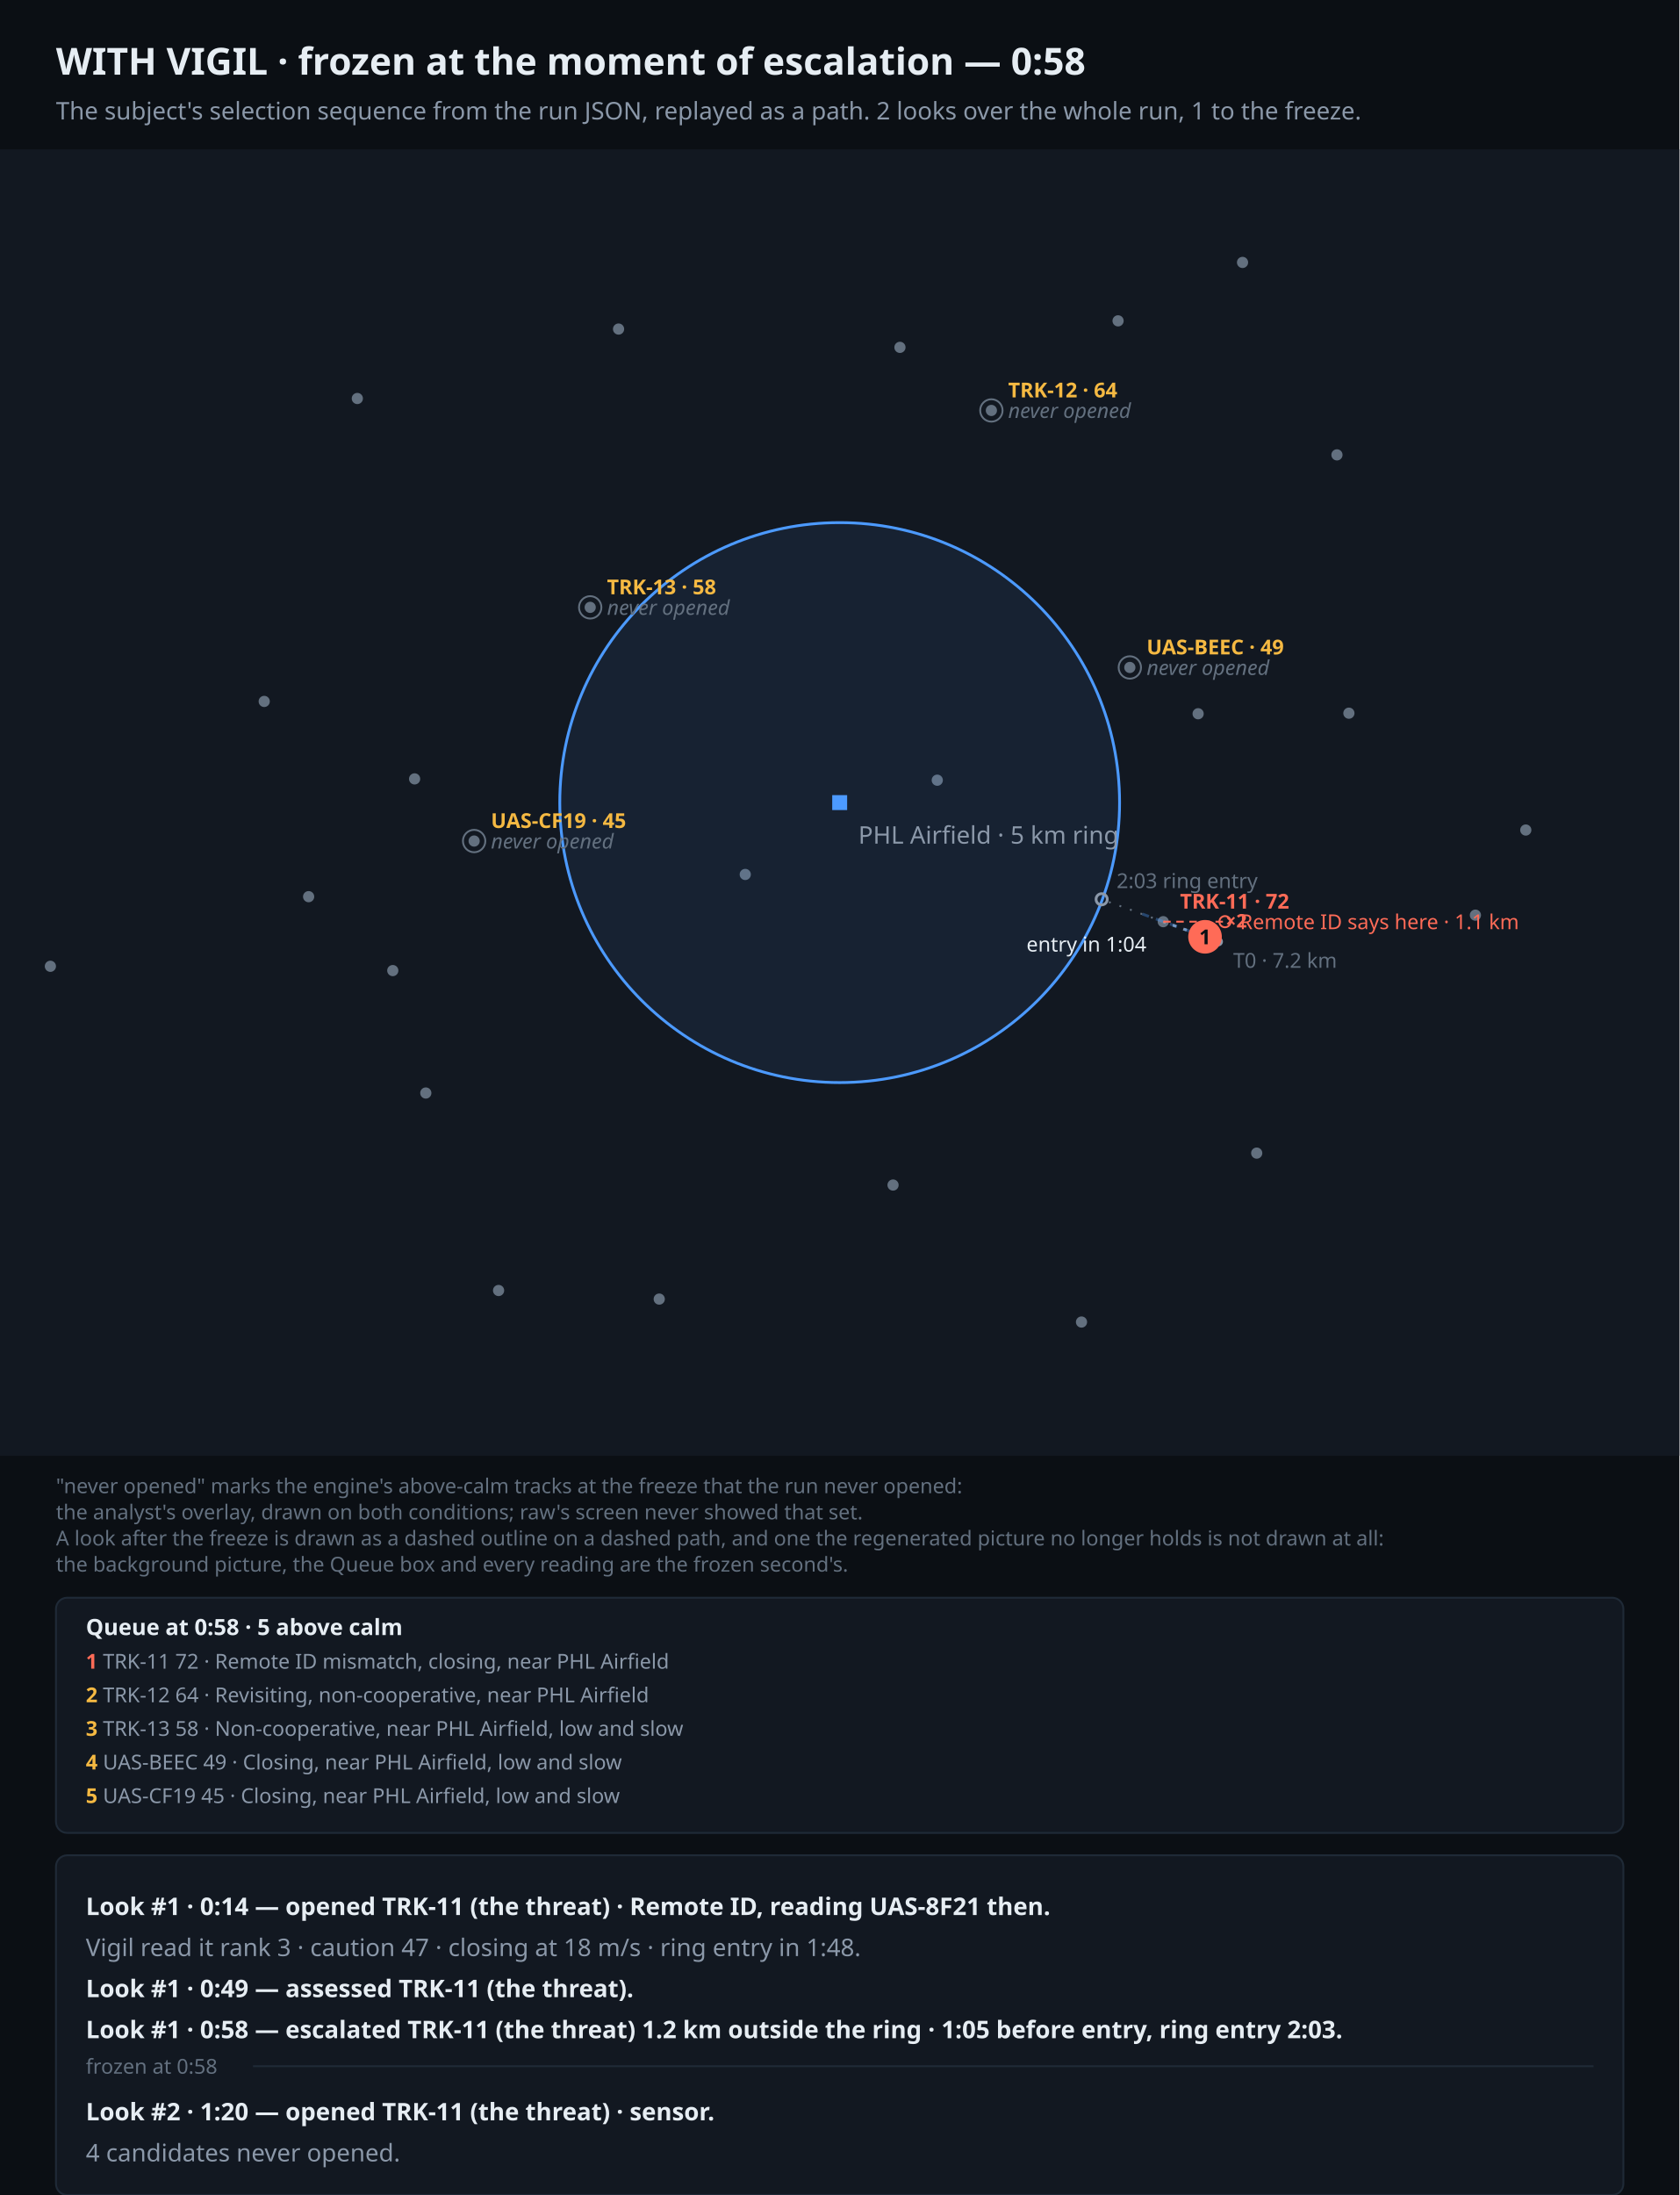
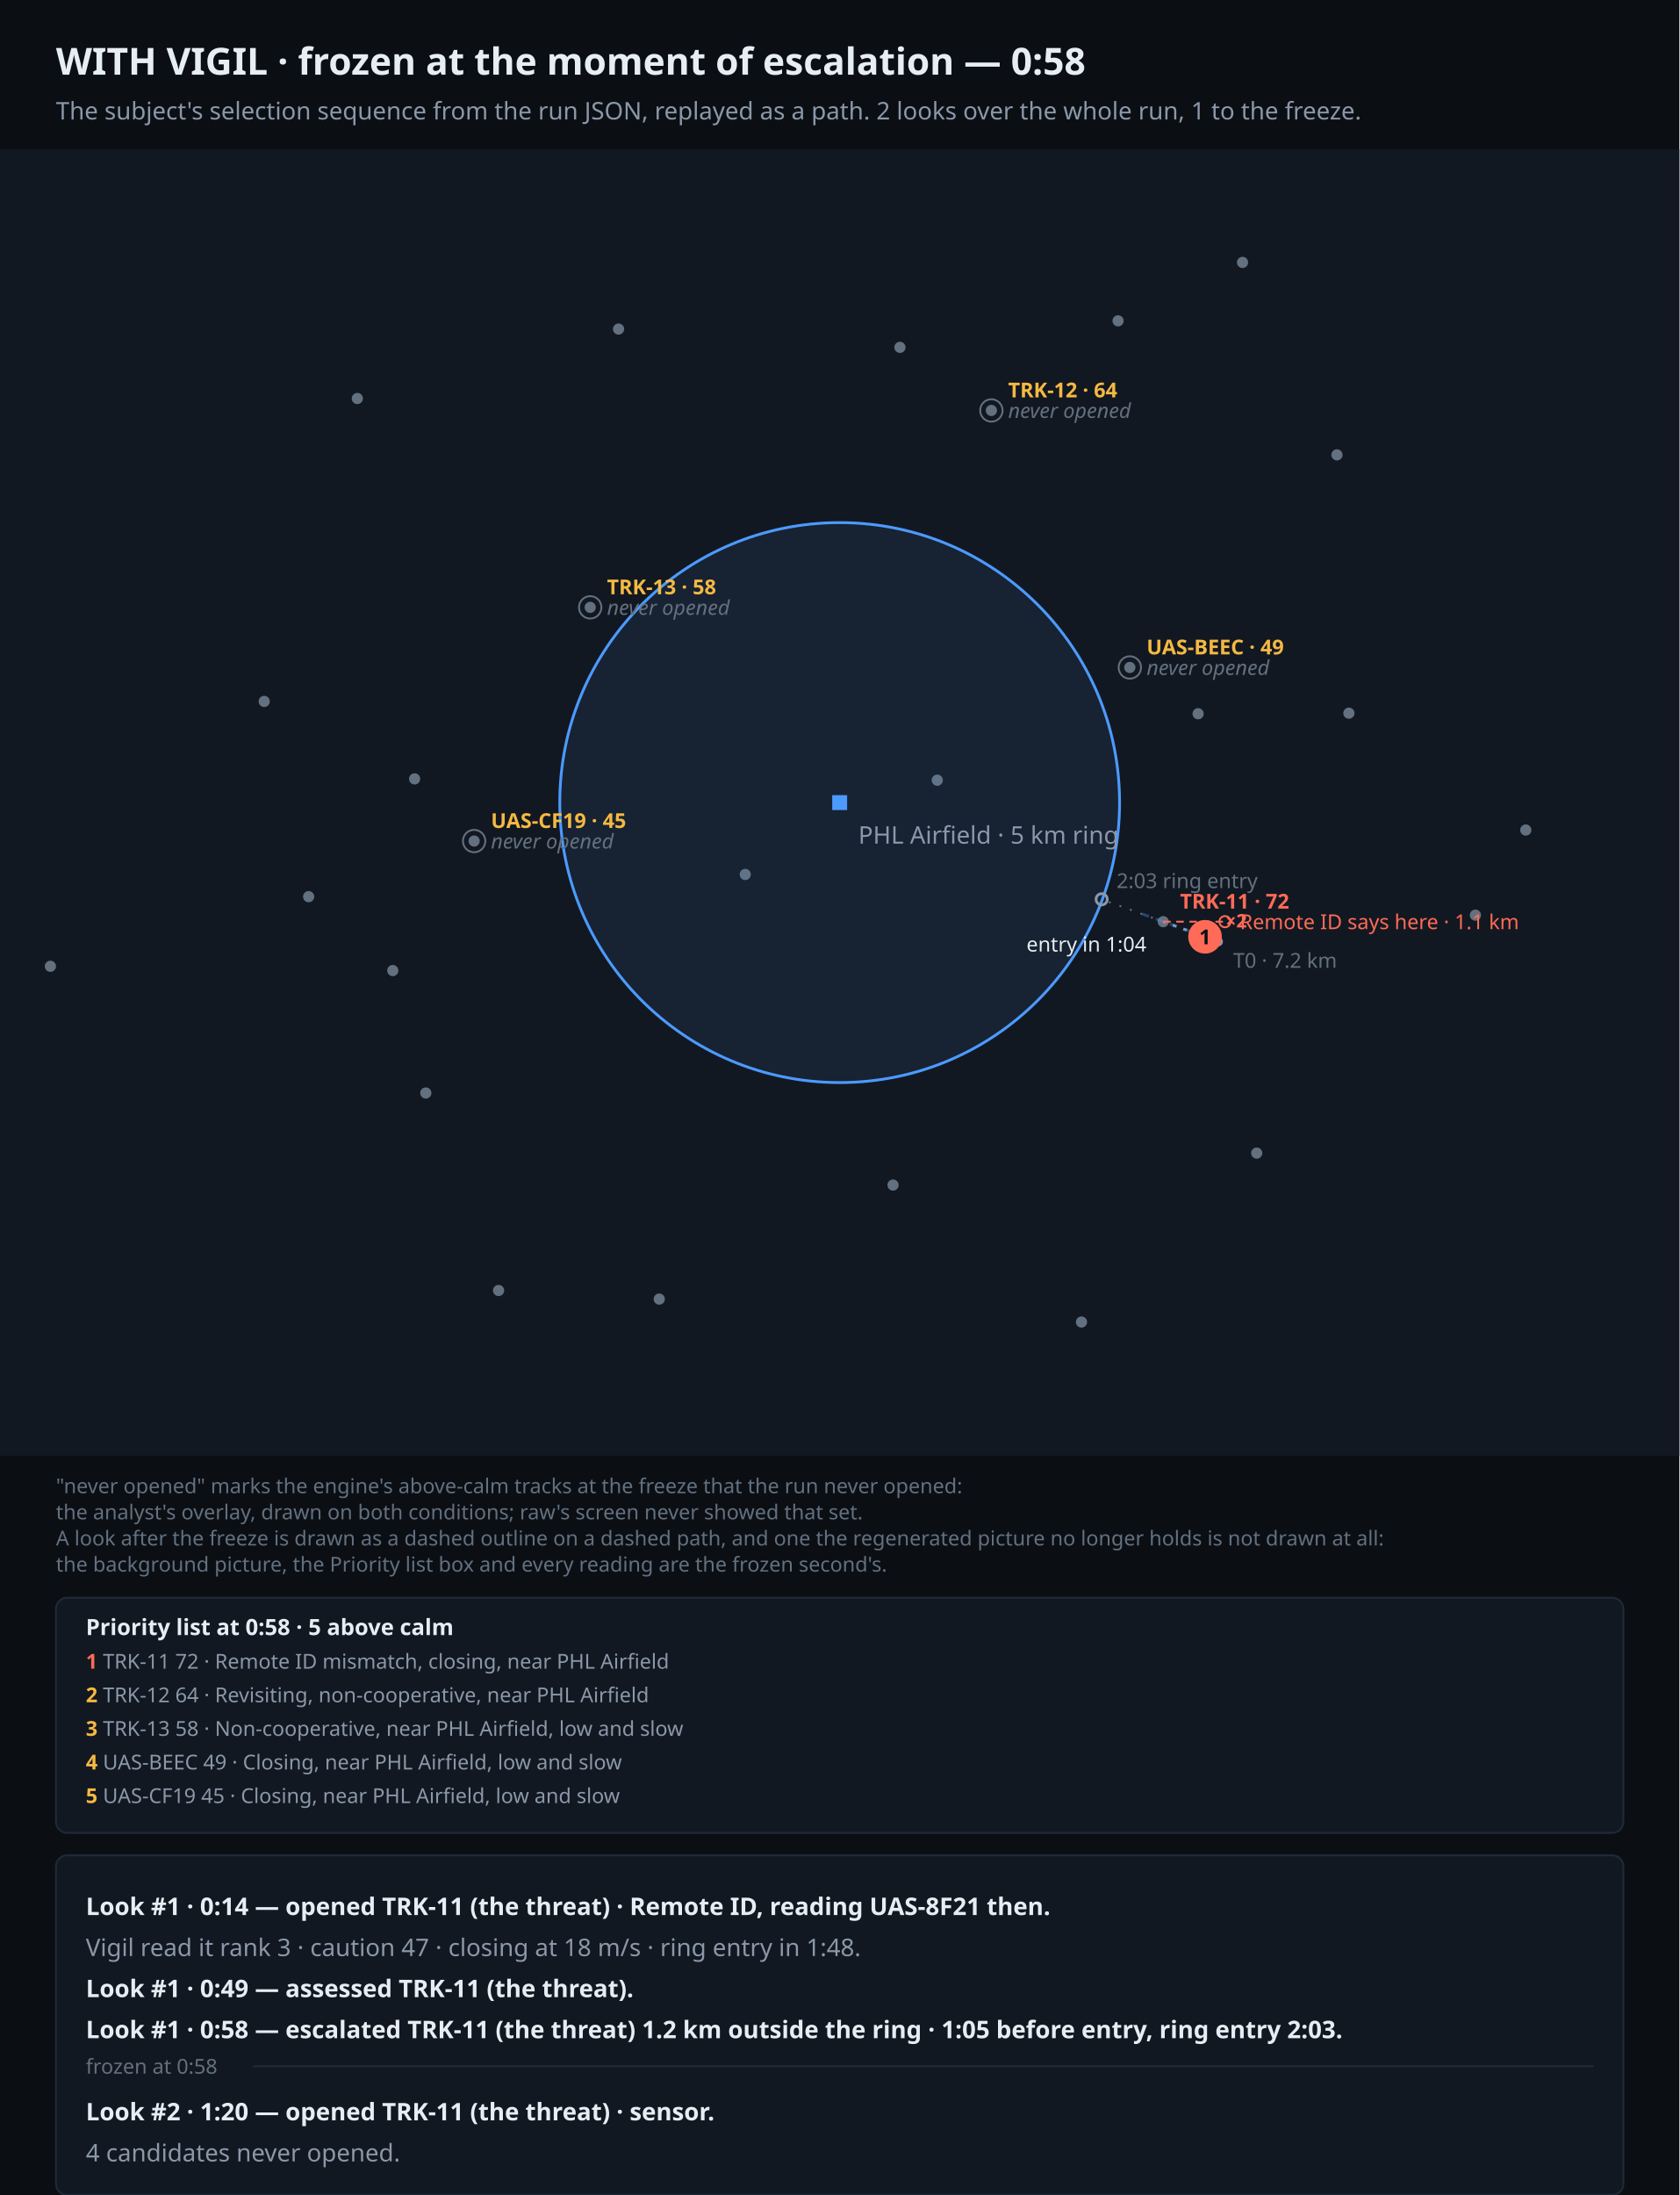
<svg xmlns="http://www.w3.org/2000/svg" width="900" height="1176" viewBox="0 0 900 1176" data-subject="S04" data-scenario="02b" data-mode="vigil" data-run="1">
  <rect width="900" height="1176" fill="#0b0f14" />
  <text x="30" y="40" font-family="system-ui, sans-serif" class="title" font-size="20" font-weight="700" fill="#e6edf3">WITH VIGIL · frozen at the moment of escalation — 0:58</text>
  <text x="30" y="64" font-family="system-ui, sans-serif" class="subtitle" font-size="13" fill="#8b98a9">The subject's selection sequence from the run JSON, replayed as a path. 2 looks over the whole run, 1 to the freeze.</text>
  <defs>
    <clipPath id="panel">
      <rect x="0" y="0" width="900" height="700" />
    </clipPath>
  </defs>
  <g class="map" transform="translate(0 80)" clip-path="url(#panel)">
    <rect width="900" height="700" fill="#121821" />
    <circle class="track" data-id="adsb-a33716" cx="502.3" cy="338" r="3" fill="#63707f" />
    <circle class="track" data-id="adsb-a3b796" cx="210.5" cy="440" r="3" fill="#63707f" />
    <circle class="track" data-id="adsb-a43667" cx="399.4" cy="388.5" r="3" fill="#63707f" />
    <circle class="track" data-id="adsb-a7c7f2" cx="817.7" cy="364.7" r="3" fill="#63707f" />
    <circle class="track" data-id="adsb-a8021b" cx="642.1" cy="302.4" r="3" fill="#63707f" />
    <circle class="track" data-id="adsb-aa08fb" cx="665.9" cy="60.6" r="3" fill="#63707f" />
    <circle class="track" data-id="inject-11" cx="623.4" cy="413.8" r="3" fill="#63707f" />
    <circle class="track" data-id="inject-12" cx="531.3" cy="139.9" r="3" fill="#63707f" />
    <circle class="track" data-id="inject-13" cx="316.3" cy="245.4" r="3" fill="#63707f" />
    <circle class="track" data-id="inject-15" cx="27" cy="437.7" r="3" fill="#63707f" />
    <circle class="track" data-id="inject-17" cx="605.5" cy="277.6" r="3" fill="#63707f" />
    <circle class="track" data-id="inject-20" cx="228.2" cy="505.6" r="3" fill="#63707f" />
    <circle class="track" data-id="inject-21" cx="165.4" cy="400.4" r="3" fill="#63707f" />
    <circle class="track" data-id="inject-22" cx="141.6" cy="295.8" r="3" fill="#63707f" />
    <circle class="track" data-id="inject-23" cx="191.5" cy="133.5" r="3" fill="#63707f" />
    <circle class="track" data-id="inject-24" cx="331.5" cy="96.3" r="3" fill="#63707f" />
    <circle class="track" data-id="inject-26" cx="599.2" cy="91.9" r="3" fill="#63707f" />
    <circle class="track" data-id="inject-27" cx="716.5" cy="163.7" r="3" fill="#63707f" />
    <circle class="track" data-id="inject-28" cx="722.9" cy="302.1" r="3" fill="#63707f" />
    <circle class="track" data-id="inject-29" cx="790.7" cy="410.3" r="3" fill="#63707f" />
    <circle class="track" data-id="inject-30" cx="673.5" cy="537.8" r="3" fill="#63707f" />
    <circle class="track" data-id="inject-31" cx="579.6" cy="628.3" r="3" fill="#63707f" />
    <circle class="track" data-id="inject-33" cx="353.3" cy="616" r="3" fill="#63707f" />
    <circle class="track" data-id="inject-34" cx="267.2" cy="611.4" r="3" fill="#63707f" />
    <circle class="track" data-id="inject-35" cx="478.6" cy="554.9" r="3" fill="#63707f" />
    <circle class="track" data-id="inject-37" cx="254.1" cy="370.6" r="3" fill="#63707f" />
    <circle class="track" data-id="inject-38" cx="482.3" cy="106.1" r="3" fill="#63707f" />
    <circle class="track" data-id="inject-40" cx="222.2" cy="337.3" r="3" fill="#63707f" />
    <circle class="ring" cx="450" cy="350" r="150" fill="#4c9aff" fill-opacity="0.08" stroke="#4c9aff" stroke-width="1.5" />
    <rect x="446" y="346" width="8" height="8" fill="#4c9aff" />
    <text x="460" y="372" font-family="system-ui, sans-serif" font-size="13" fill="#8b98a9">PHL Airfield · 5 km ring</text>
    <polyline points="652.9,424.5 652.4,424.3 651.9,424.1 651.4,423.9 650.9,423.8 650.4,423.6 649.8,423.4 649.3,423.2 648.8,423 648.3,422.8 647.8,422.7 647.3,422.5 646.8,422.3 646.3,422.1 645.8,421.9 645.3,421.7 644.8,421.5 644.3,421.4 643.7,421.2 643.2,421 642.7,420.8 642.2,420.6 641.7,420.4 641.2,420.3 640.7,420.1 640.2,419.9 639.7,419.7 639.2,419.5 638.7,419.3 638.2,419.2 637.6,419 637.1,418.8 636.6,418.6 636.1,418.4 635.6,418.2 635.1,418 634.6,417.9 634.1,417.7 633.6,417.5 633.1,417.3 632.6,417.1 632.1,416.9 631.5,416.8 631,416.6 630.5,416.4 630,416.2 629.5,416 629,415.8 628.5,415.7 628,415.5 627.5,415.3 627,415.1 626.5,414.9 626,414.7 625.4,414.6 624.9,414.4 624.4,414.2 623.9,414 623.4,413.8" fill="none" class="trail" stroke="#8b98a9" stroke-width="1.5" stroke-dasharray="2 4" />
    <polyline points="623.4,413.8 622.9,413.6 622.4,413.4 621.9,413.3 621.4,413.1 620.9,412.9 620.4,412.7 619.9,412.5 619.3,412.3 618.8,412.1 618.3,411.9 617.8,411.8 617.3,411.6 616.8,411.4 616.3,411.2 615.8,411 615.3,410.8 614.8,410.7 614.3,410.5 613.8,410.3 613.2,410.1 612.7,409.9 612.2,409.7 611.7,409.6 611.2,409.4 610.7,409.2 610.2,409 609.7,408.8 609.2,408.6 608.7,408.4 608.2,408.3 607.7,408.1 607.1,407.9 606.6,407.7 606.1,407.5 605.6,407.3 605.1,407.2 604.6,407 604.1,406.8 603.6,406.6 603.1,406.4 602.6,406.2 602.1,406.1 601.6,405.9 601,405.7 600.5,405.5 600,405.3 599.5,405.1 599,405 598.5,404.8 598,404.6 597.5,404.4 597,404.2 596.5,404 596,403.8 595.5,403.7 594.9,403.5 594.4,403.3 593.9,403.1 593.4,402.9 592.9,402.7 592.4,402.6 591.9,402.4 591.4,402.2 590.9,402 590.4,401.8" fill="none" class="trail-ahead" stroke="#63707f" stroke-width="1" stroke-dasharray="1 5" />
    <circle class="trail-first" cx="652.9" cy="424.5" r="2.5" fill="#8b98a9" />
    <text x="660.9" y="438.5" font-family="system-ui, sans-serif" font-size="11" fill="#63707f">T0 · 7.2 km</text>
    <circle class="entry" cx="590.4" cy="401.8" r="3" fill="none" stroke="#8b98a9" stroke-width="1.5" />
    <text x="598.4" y="395.8" font-family="system-ui, sans-serif" font-size="11" fill="#63707f">2:03 ring entry</text>
    <circle class="never-opened" data-id="inject-12" cx="531.3" cy="139.9" r="6" fill="none" stroke="#63707f" stroke-width="1" />
    <text x="540.3" y="143.9" font-family="system-ui, sans-serif" font-size="11" font-style="italic" fill="#63707f">never opened</text>
    <circle class="never-opened" data-id="inject-13" cx="316.3" cy="245.4" r="6" fill="none" stroke="#63707f" stroke-width="1" />
    <text x="325.3" y="249.4" font-family="system-ui, sans-serif" font-size="11" font-style="italic" fill="#63707f">never opened</text>
    <circle class="never-opened" data-id="inject-17" cx="605.5" cy="277.6" r="6" fill="none" stroke="#63707f" stroke-width="1" />
    <text x="614.5" y="281.6" font-family="system-ui, sans-serif" font-size="11" font-style="italic" fill="#63707f">never opened</text>
    <circle class="never-opened" data-id="inject-37" cx="254.1" cy="370.6" r="6" fill="none" stroke="#63707f" stroke-width="1" />
    <text x="263.1" y="374.6" font-family="system-ui, sans-serif" font-size="11" font-style="italic" fill="#63707f">never opened</text>
    <polyline points="645.8,421.9 612.2,409.7" fill="none" class="path-late" stroke="#4c9aff" stroke-opacity="0.35" stroke-width="1.5" stroke-dasharray="4 4" />
    <circle class="hop" data-k="1" data-visits="2" data-id="inject-11" data-t="14" cx="645.8" cy="421.9" r="9" fill="#ff6b57" />
    <text x="645.8" y="425.9" font-family="system-ui, sans-serif" font-size="11" font-weight="700" text-anchor="middle" fill="#0b0f14">1</text>
    <text x="656.8" y="416.9" font-family="system-ui, sans-serif" class="hop-visits" data-id="inject-11" font-size="10" font-weight="700" fill="#ff6b57">×2</text>
    <text x="632.4" y="406.8" font-family="system-ui, sans-serif" class="vigil-label" data-id="inject-11" font-size="11" font-weight="600" fill="#ff6b57">TRK-11 · 72</text>
    <text x="540.3" y="132.9" font-family="system-ui, sans-serif" class="vigil-label" data-id="inject-12" font-size="11" font-weight="600" fill="#f5b942">TRK-12 · 64</text>
    <text x="325.3" y="238.4" font-family="system-ui, sans-serif" class="vigil-label" data-id="inject-13" font-size="11" font-weight="600" fill="#f5b942">TRK-13 · 58</text>
    <text x="614.5" y="270.6" font-family="system-ui, sans-serif" class="vigil-label" data-id="inject-17" font-size="11" font-weight="600" fill="#f5b942">UAS-BEEC · 49</text>
    <text x="263.1" y="363.6" font-family="system-ui, sans-serif" class="vigil-label" data-id="inject-37" font-size="11" font-weight="600" fill="#f5b942">UAS-CF19 · 45</text>
    <line class="vigil-mismatch" data-id="inject-11" x1="623.4" y1="413.8" x2="656.5" y2="413.8" stroke="#ff6b57" stroke-width="1" stroke-dasharray="4 3" />
    <circle class="vigil-broadcast" data-id="inject-11" cx="656.5" cy="413.8" r="3" fill="none" stroke="#ff6b57" stroke-width="1" />
    <text x="664.5" y="417.8" font-family="system-ui, sans-serif" class="vigil-mismatch-label" font-size="11" fill="#ff6b57">Remote ID says here · 1.1 km</text>
    <text x="614.4" y="429.8" font-family="system-ui, sans-serif" class="vigil-entry" data-id="inject-11" font-size="11" text-anchor="end" fill="#e6edf3">entry in 1:04</text>
  </g>
  <text x="30" y="800" font-family="system-ui, sans-serif" class="footnote" font-size="11" fill="#63707f">"never opened" marks the engine's above-calm tracks at the freeze that the run never opened:</text>
  <text x="30" y="814" font-family="system-ui, sans-serif" class="footnote" font-size="11" fill="#63707f">the analyst's overlay, drawn on both conditions; raw's screen never showed that set.</text>
  <text x="30" y="828" font-family="system-ui, sans-serif" class="footnote" font-size="11" fill="#63707f">A look after the freeze is drawn as a dashed outline on a dashed path, and one the regenerated picture no longer holds is not drawn at all:</text>
-   <text x="30" y="842" font-family="system-ui, sans-serif" class="footnote" font-size="11" fill="#63707f">the background picture, the Queue box and every reading are the frozen second's.</text>
+   <text x="30" y="842" font-family="system-ui, sans-serif" class="footnote" font-size="11" fill="#63707f">the background picture, the Priority list box and every reading are the frozen second's.</text>
  <rect class="vigil-queue" x="30" y="856" width="840" height="126" rx="6" fill="#121821" stroke="#1f2a37" />
-   <text x="46" y="876" font-family="system-ui, sans-serif" class="vigil-queue-title" font-size="12" font-weight="700" fill="#e6edf3">Queue at 0:58 · 5 above calm</text>
+   <text x="46" y="876" font-family="system-ui, sans-serif" class="vigil-queue-title" font-size="12" font-weight="700" fill="#e6edf3">Priority list at 0:58 · 5 above calm</text>
  <text x="46" y="894" font-family="system-ui, sans-serif" class="vigil-queue-line" data-id="inject-11" font-size="11" fill="#8b98a9">
    <tspan font-weight="700" fill="#ff6b57">1</tspan> TRK-11 72 · Remote ID mismatch, closing, near PHL Airfield</text>
  <text x="46" y="912" font-family="system-ui, sans-serif" class="vigil-queue-line" data-id="inject-12" font-size="11" fill="#8b98a9">
    <tspan font-weight="700" fill="#f5b942">2</tspan> TRK-12 64 · Revisiting, non-cooperative, near PHL Airfield</text>
  <text x="46" y="930" font-family="system-ui, sans-serif" class="vigil-queue-line" data-id="inject-13" font-size="11" fill="#8b98a9">
    <tspan font-weight="700" fill="#f5b942">3</tspan> TRK-13 58 · Non-cooperative, near PHL Airfield, low and slow</text>
  <text x="46" y="948" font-family="system-ui, sans-serif" class="vigil-queue-line" data-id="inject-17" font-size="11" fill="#8b98a9">
    <tspan font-weight="700" fill="#f5b942">4</tspan> UAS-BEEC 49 · Closing, near PHL Airfield, low and slow</text>
  <text x="46" y="966" font-family="system-ui, sans-serif" class="vigil-queue-line" data-id="inject-37" font-size="11" fill="#8b98a9">
    <tspan font-weight="700" fill="#f5b942">5</tspan> UAS-CF19 45 · Closing, near PHL Airfield, low and slow</text>
  <rect x="30" y="994" width="840" height="182" rx="6" fill="#121821" stroke="#1f2a37" />
  <text x="46" y="1026" font-family="system-ui, sans-serif" class="caption" font-size="13" font-weight="600" fill="#e6edf3">Look #1 · 0:14 — opened TRK-11 (the threat) · Remote ID, reading UAS-8F21 then.</text>
  <text x="46" y="1048" font-family="system-ui, sans-serif" class="caption" font-size="13" fill="#8b98a9">Vigil read it rank 3 · caution 47 · closing at 18 m/s · ring entry in 1:48.</text>
  <text x="46" y="1070" font-family="system-ui, sans-serif" class="caption" font-size="13" font-weight="600" fill="#e6edf3">Look #1 · 0:49 — assessed TRK-11 (the threat).</text>
  <text x="46" y="1092" font-family="system-ui, sans-serif" class="caption" font-size="13" font-weight="600" fill="#e6edf3">Look #1 · 0:58 — escalated TRK-11 (the threat) 1.2 km outside the ring · 1:05 before entry, ring entry 2:03.</text>
  <text x="46" y="1111" font-family="system-ui, sans-serif" class="caption-rule-label" font-size="11" fill="#63707f">frozen at 0:58</text>
  <line class="caption-rule" x1="135.6" y1="1107" x2="854" y2="1107" stroke="#1f2a37" />
  <text x="46" y="1136" font-family="system-ui, sans-serif" class="caption" font-size="13" font-weight="600" fill="#e6edf3">Look #2 · 1:20 — opened TRK-11 (the threat) · sensor.</text>
  <text x="46" y="1158" font-family="system-ui, sans-serif" class="caption" font-size="13" fill="#8b98a9">4 candidates never opened.</text>
</svg>
